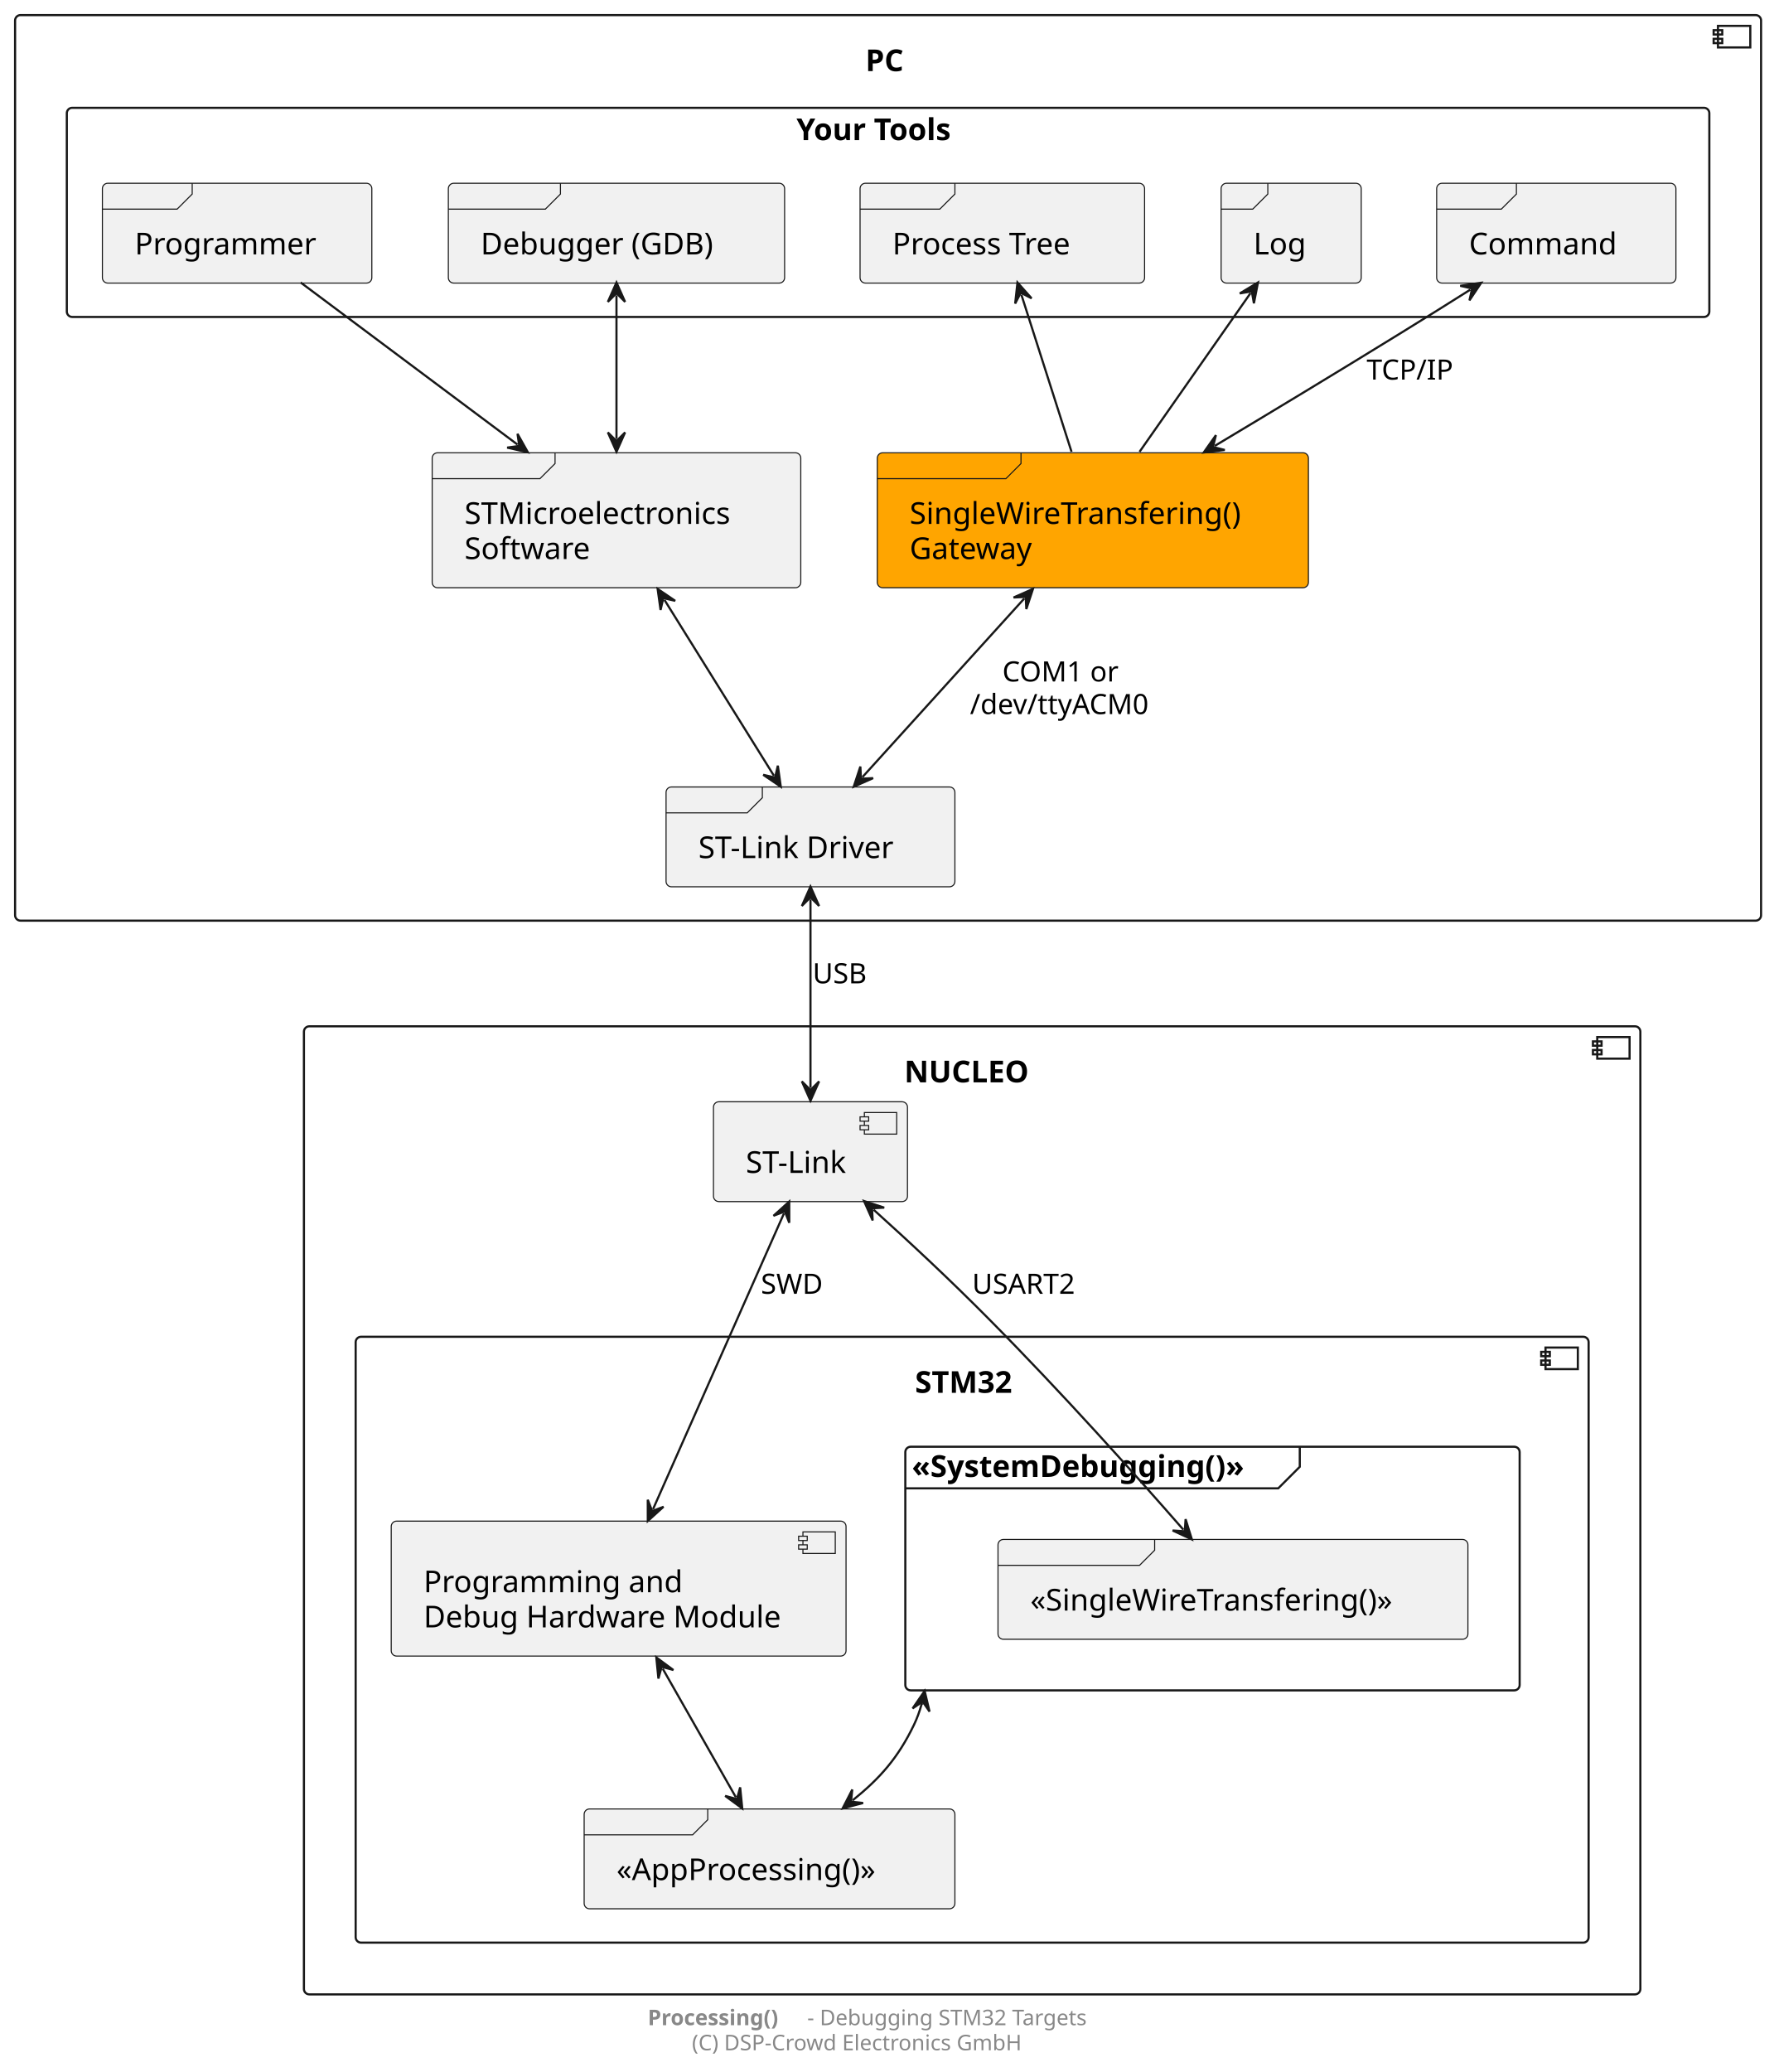
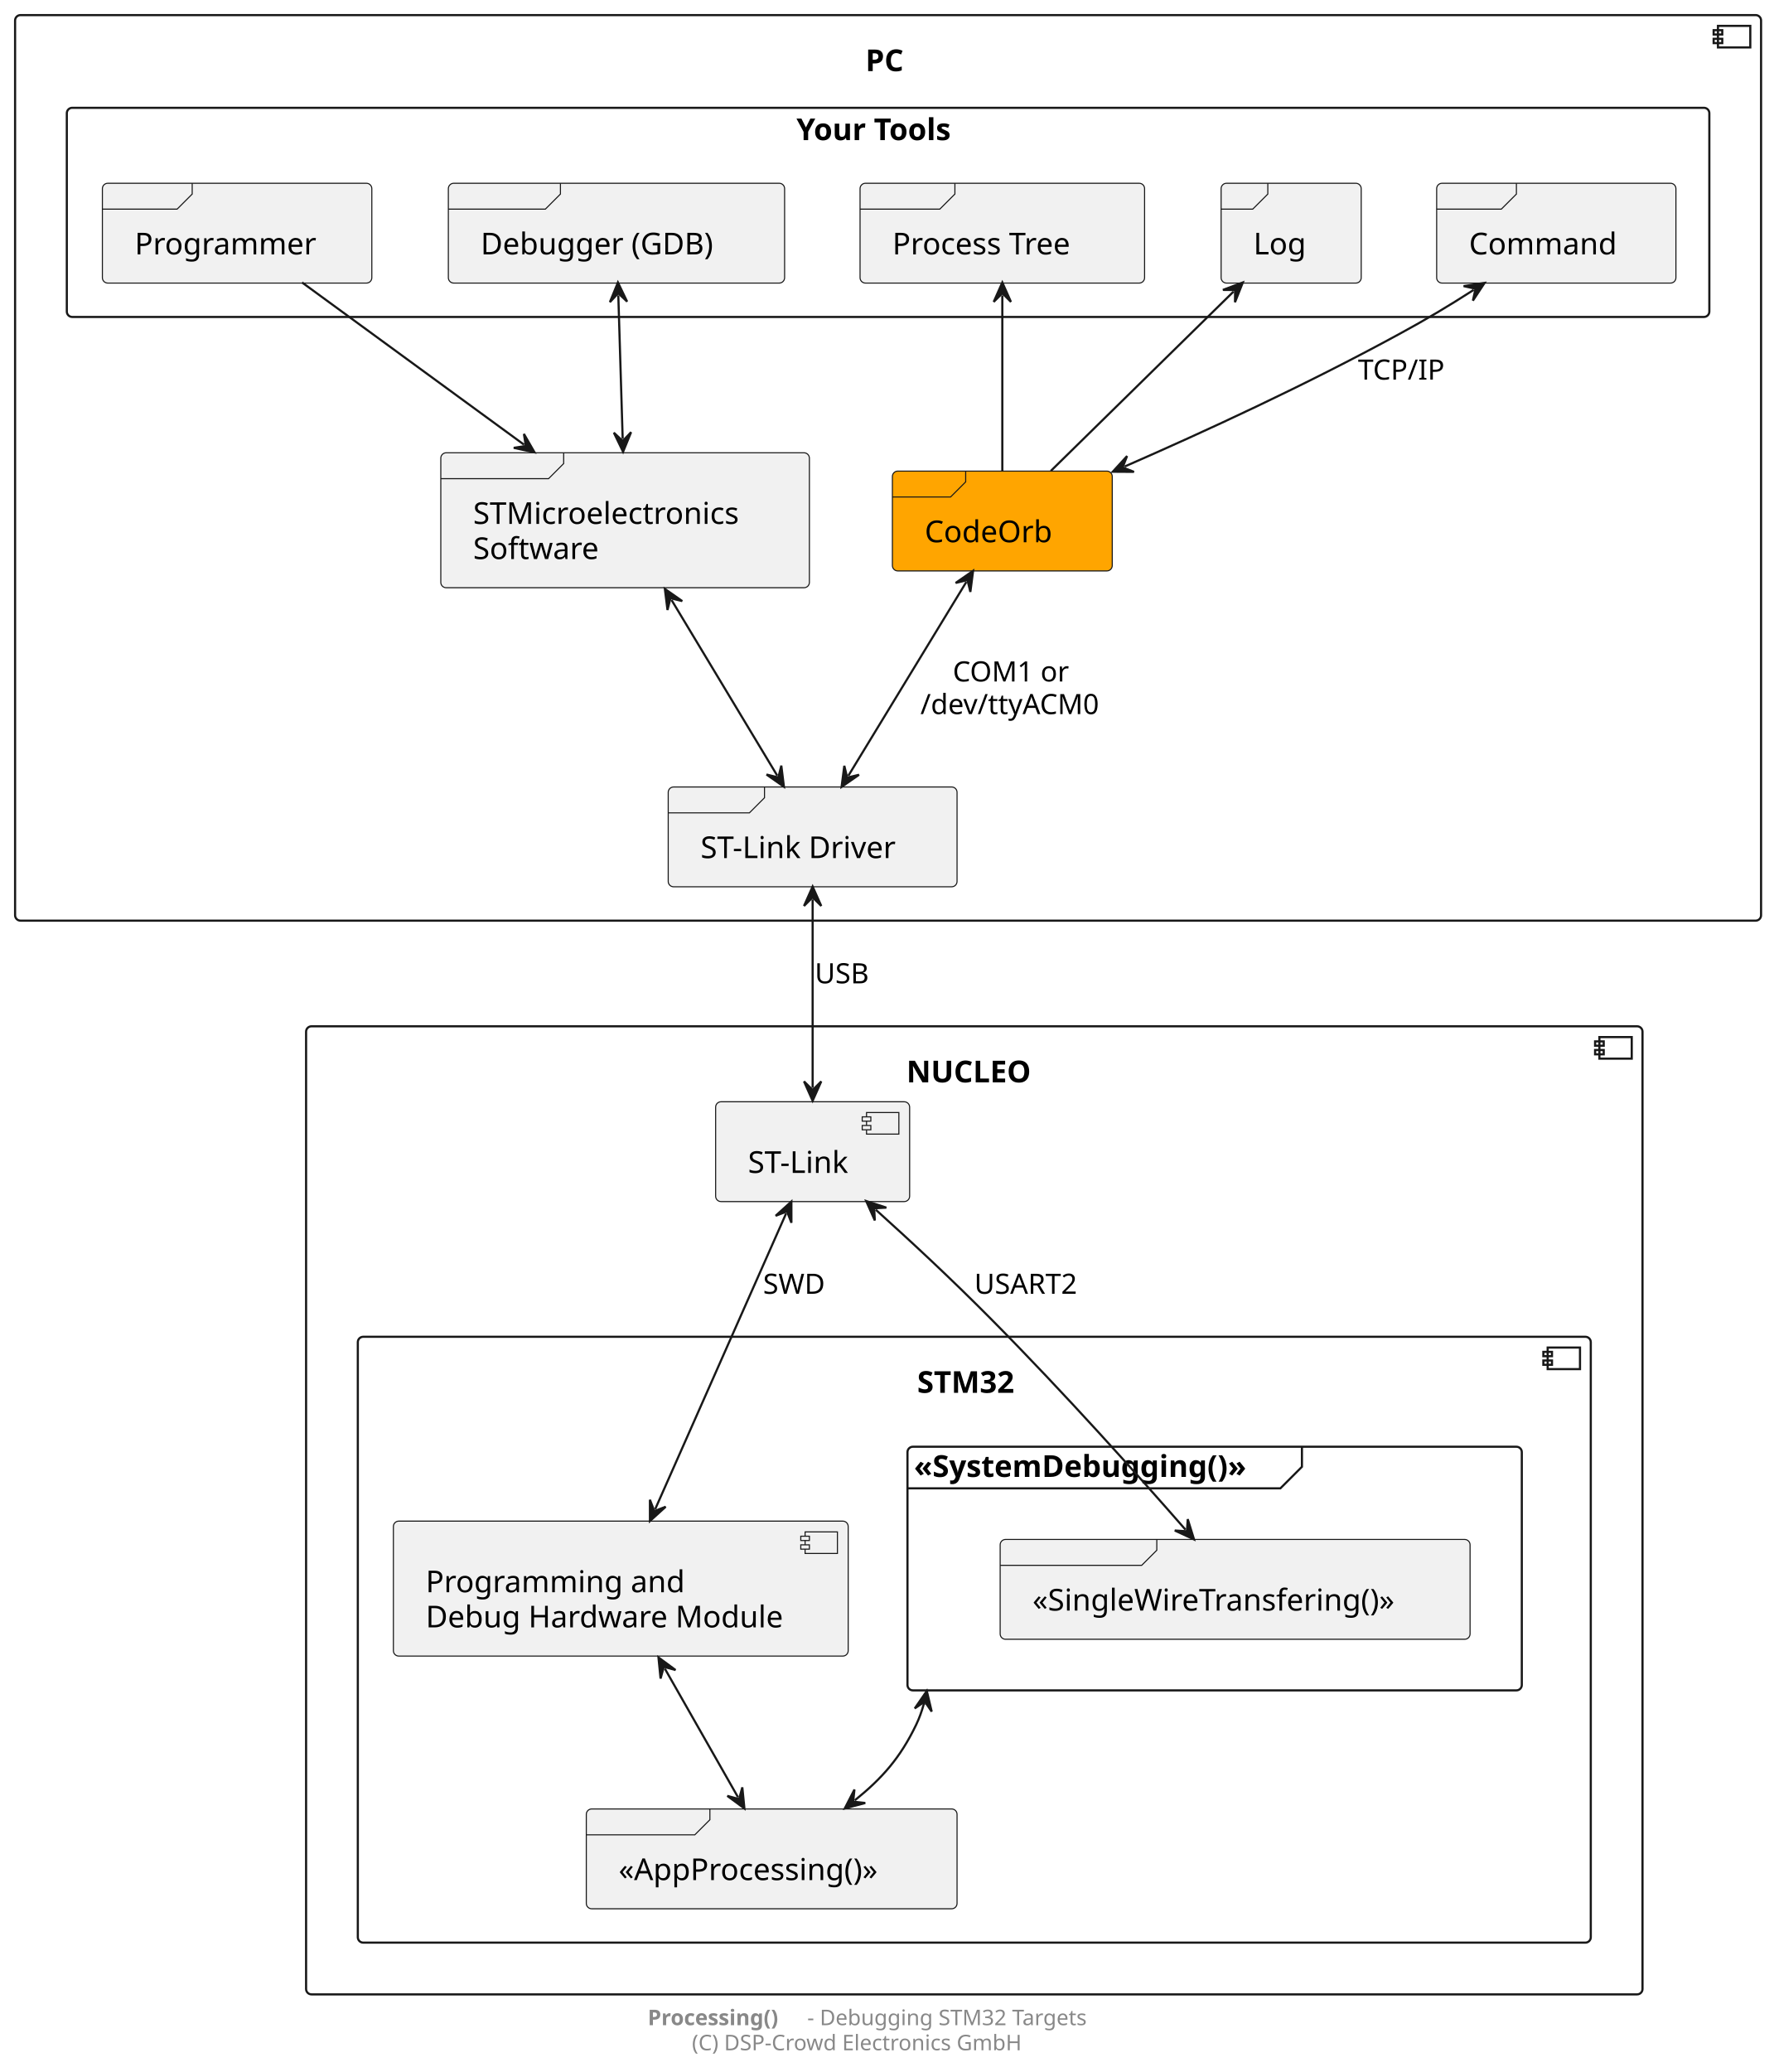
<svg xmlns="http://www.w3.org/2000/svg" contentStyleType="text/css" height="961px" preserveAspectRatio="none" style="width:823px;height:961px;background:#FFFFFF;" version="1.1" viewBox="0 0 823 961" width="823px" zoomAndPan="magnify">
  <defs />
  <g>
    <g id="cluster_pPc">
      <rect fill="none" height="420" rx="2.5" ry="2.5" style="stroke:#181818;stroke-width:1.0;" width="810" x="7" y="7" />
      <rect fill="none" height="10" style="stroke:#181818;stroke-width:1.0;" width="15" x="797" y="12" />
      <rect fill="none" height="2" style="stroke:#181818;stroke-width:1.0;" width="4" x="795" y="14" />
      <rect fill="none" height="2" style="stroke:#181818;stroke-width:1.0;" width="4" x="795" y="18" />
      <text fill="#000000" font-family="sans-serif" font-size="14" font-weight="bold" lengthAdjust="spacing" textLength="21" x="401.5" y="32.995">PC</text>
    </g>
    <g id="cluster_pTools">
      <rect fill="none" height="97" rx="2.5" ry="2.5" style="stroke:#181818;stroke-width:1.0;" width="762" x="31" y="50" />
      <text fill="#000000" font-family="sans-serif" font-size="14" font-weight="bold" lengthAdjust="spacing" textLength="85" x="369.5" y="64.995">Your Tools</text>
    </g>
    <g id="cluster_pNuc">
-       <rect fill="none" height="449" rx="2.5" ry="2.5" style="stroke:#181818;stroke-width:1.0;" width="620" x="141" y="476" />
-       <rect fill="none" height="10" style="stroke:#181818;stroke-width:1.0;" width="15" x="741" y="481" />
-       <rect fill="none" height="2" style="stroke:#181818;stroke-width:1.0;" width="4" x="739" y="483" />
-       <rect fill="none" height="2" style="stroke:#181818;stroke-width:1.0;" width="4" x="739" y="487" />
-       <text fill="#000000" font-family="sans-serif" font-size="14" font-weight="bold" lengthAdjust="spacing" textLength="63" x="419.5" y="501.995">NUCLEO</text>
+       <rect fill="none" height="449" rx="2.5" ry="2.5" style="stroke:#181818;stroke-width:1.0;" width="620" x="142" y="476" />
+       <rect fill="none" height="10" style="stroke:#181818;stroke-width:1.0;" width="15" x="742" y="481" />
+       <rect fill="none" height="2" style="stroke:#181818;stroke-width:1.0;" width="4" x="740" y="483" />
+       <rect fill="none" height="2" style="stroke:#181818;stroke-width:1.0;" width="4" x="740" y="487" />
+       <text fill="#000000" font-family="sans-serif" font-size="14" font-weight="bold" lengthAdjust="spacing" textLength="63" x="420.5" y="501.995">NUCLEO</text>
    </g>
    <g id="cluster_STM32">
-       <rect fill="none" height="281" rx="2.5" ry="2.5" style="stroke:#181818;stroke-width:1.0;" width="572" x="165" y="620" />
-       <rect fill="none" height="10" style="stroke:#181818;stroke-width:1.0;" width="15" x="717" y="625" />
-       <rect fill="none" height="2" style="stroke:#181818;stroke-width:1.0;" width="4" x="715" y="627" />
-       <rect fill="none" height="2" style="stroke:#181818;stroke-width:1.0;" width="4" x="715" y="631" />
-       <text fill="#000000" font-family="sans-serif" font-size="14" font-weight="bold" lengthAdjust="spacing" textLength="53" x="424.5" y="645.995">STM32</text>
+       <rect fill="none" height="281" rx="2.5" ry="2.5" style="stroke:#181818;stroke-width:1.0;" width="572" x="166" y="620" />
+       <rect fill="none" height="10" style="stroke:#181818;stroke-width:1.0;" width="15" x="718" y="625" />
+       <rect fill="none" height="2" style="stroke:#181818;stroke-width:1.0;" width="4" x="716" y="627" />
+       <rect fill="none" height="2" style="stroke:#181818;stroke-width:1.0;" width="4" x="716" y="631" />
+       <text fill="#000000" font-family="sans-serif" font-size="14" font-weight="bold" lengthAdjust="spacing" textLength="53" x="425.5" y="645.995">STM32</text>
    </g>
    <g id="cluster_pSysDbg">
-       <rect fill="none" height="113" rx="2.5" ry="2.5" style="stroke:#181818;stroke-width:1.0;" width="285" x="420" y="671" />
-       <path d="M603,671 L603,680.297 L593,690.297 L420,690.297 " fill="none" style="stroke:#181818;stroke-width:1.0;" />
-       <text fill="#000000" font-family="sans-serif" font-size="14" font-weight="bold" lengthAdjust="spacing" textLength="173" x="423" y="684.995">«SystemDebugging()»</text>
+       <rect fill="none" height="113" rx="2.5" ry="2.5" style="stroke:#181818;stroke-width:1.0;" width="285" x="421" y="671" />
+       <path d="M604,671 L604,680.297 L594,690.297 L421,690.297 " fill="none" style="stroke:#181818;stroke-width:1.0;" />
+       <text fill="#000000" font-family="sans-serif" font-size="14" font-weight="bold" lengthAdjust="spacing" textLength="173" x="424" y="684.995">«SystemDebugging()»</text>
    </g>
    <g id="elem_pGw">
-       <rect fill="#FFA500" height="62.594" rx="2.5" ry="2.5" style="stroke:#181818;stroke-width:0.5;" width="200" x="407" y="210" />
-       <path d="M473.667,210 L473.667,215 L466.667,222 L407,222 " fill="none" style="stroke:#181818;stroke-width:0.5;" />
-       <text fill="#000000" font-family="sans-serif" font-size="14" lengthAdjust="spacing" textLength="160" x="422" y="242.995">SingleWireTransfering()</text>
-       <text fill="#000000" font-family="sans-serif" font-size="14" lengthAdjust="spacing" textLength="59" x="422" y="259.292">Gateway</text>
+       <rect fill="#FFA500" height="46.297" rx="2.5" ry="2.5" style="stroke:#181818;stroke-width:0.5;" width="102" x="414" y="218.5" />
+       <path d="M448,218.5 L448,223.5 L441,230.5 L414,230.5 " fill="none" style="stroke:#181818;stroke-width:0.5;" />
+       <text fill="#000000" font-family="sans-serif" font-size="14" lengthAdjust="spacing" textLength="62" x="429" y="251.495">CodeOrb</text>
    </g>
    <g id="elem_pStSw">
-       <rect fill="#F1F1F1" height="62.594" rx="2.5" ry="2.5" style="stroke:#181818;stroke-width:0.5;" width="171" x="200.5" y="210" />
-       <path d="M257.5,210 L257.5,215 L250.5,222 L200.5,222 " fill="none" style="stroke:#181818;stroke-width:0.5;" />
-       <text fill="#000000" font-family="sans-serif" font-size="14" lengthAdjust="spacing" textLength="131" x="215.5" y="242.995">STMicroelectronics</text>
-       <text fill="#000000" font-family="sans-serif" font-size="14" lengthAdjust="spacing" textLength="60" x="215.5" y="259.292">Software</text>
+       <rect fill="#F1F1F1" height="62.594" rx="2.5" ry="2.5" style="stroke:#181818;stroke-width:0.5;" width="171" x="204.5" y="210" />
+       <path d="M261.5,210 L261.5,215 L254.5,222 L204.5,222 " fill="none" style="stroke:#181818;stroke-width:0.5;" />
+       <text fill="#000000" font-family="sans-serif" font-size="14" lengthAdjust="spacing" textLength="131" x="219.5" y="242.995">STMicroelectronics</text>
+       <text fill="#000000" font-family="sans-serif" font-size="14" lengthAdjust="spacing" textLength="60" x="219.5" y="259.292">Software</text>
    </g>
    <g id="elem_pDrv">
-       <rect fill="#F1F1F1" height="46.297" rx="2.5" ry="2.5" style="stroke:#181818;stroke-width:0.5;" width="134" x="309" y="365" />
-       <path d="M353.667,365 L353.667,370 L346.667,377 L309,377 " fill="none" style="stroke:#181818;stroke-width:0.5;" />
-       <text fill="#000000" font-family="sans-serif" font-size="14" lengthAdjust="spacing" textLength="94" x="324" y="397.995">ST-Link Driver</text>
+       <rect fill="#F1F1F1" height="46.297" rx="2.5" ry="2.5" style="stroke:#181818;stroke-width:0.5;" width="134" x="310" y="365" />
+       <path d="M354.667,365 L354.667,370 L347.667,377 L310,377 " fill="none" style="stroke:#181818;stroke-width:0.5;" />
+       <text fill="#000000" font-family="sans-serif" font-size="14" lengthAdjust="spacing" textLength="94" x="325" y="397.995">ST-Link Driver</text>
    </g>
    <g id="elem_pProg">
      <rect fill="#F1F1F1" height="46.297" rx="2.5" ry="2.5" style="stroke:#181818;stroke-width:0.5;" width="125" x="47.5" y="85" />
      <path d="M89.167,85 L89.167,90 L82.167,97 L47.5,97 " fill="none" style="stroke:#181818;stroke-width:0.5;" />
      <text fill="#000000" font-family="sans-serif" font-size="14" lengthAdjust="spacing" textLength="85" x="62.5" y="117.995">Programmer</text>
    </g>
    <g id="elem_pDbg">
      <rect fill="#F1F1F1" height="46.297" rx="2.5" ry="2.5" style="stroke:#181818;stroke-width:0.5;" width="156" x="208" y="85" />
      <path d="M260,85 L260,90 L253,97 L208,97 " fill="none" style="stroke:#181818;stroke-width:0.5;" />
      <text fill="#000000" font-family="sans-serif" font-size="14" lengthAdjust="spacing" textLength="116" x="223" y="117.995">Debugger (GDB)</text>
    </g>
    <g id="elem_pTree">
      <rect fill="#F1F1F1" height="46.297" rx="2.5" ry="2.5" style="stroke:#181818;stroke-width:0.5;" width="132" x="399" y="85" />
      <path d="M443,85 L443,90 L436,97 L399,97 " fill="none" style="stroke:#181818;stroke-width:0.5;" />
      <text fill="#000000" font-family="sans-serif" font-size="14" lengthAdjust="spacing" textLength="92" x="414" y="117.995">Process Tree</text>
    </g>
    <g id="elem_pLog">
      <rect fill="#F1F1F1" height="46.297" rx="2.5" ry="2.5" style="stroke:#181818;stroke-width:0.5;" width="65" x="566.5" y="85" />
      <path d="M588.167,85 L588.167,90 L581.167,97 L566.5,97 " fill="none" style="stroke:#181818;stroke-width:0.5;" />
      <text fill="#000000" font-family="sans-serif" font-size="14" lengthAdjust="spacing" textLength="25" x="581.5" y="117.995">Log</text>
    </g>
    <g id="elem_pCmd">
      <rect fill="#F1F1F1" height="46.297" rx="2.5" ry="2.5" style="stroke:#181818;stroke-width:0.5;" width="111" x="666.5" y="85" />
      <path d="M703.5,85 L703.5,90 L696.5,97 L666.5,97 " fill="none" style="stroke:#181818;stroke-width:0.5;" />
      <text fill="#000000" font-family="sans-serif" font-size="14" lengthAdjust="spacing" textLength="71" x="681.5" y="117.995">Command</text>
    </g>
    <g id="elem_pStLink">
-       <rect fill="#F1F1F1" height="46.297" rx="2.5" ry="2.5" style="stroke:#181818;stroke-width:0.5;" width="90" x="331" y="511" />
-       <rect fill="#F1F1F1" height="10" style="stroke:#181818;stroke-width:0.5;" width="15" x="401" y="516" />
-       <rect fill="#F1F1F1" height="2" style="stroke:#181818;stroke-width:0.5;" width="4" x="399" y="518" />
-       <rect fill="#F1F1F1" height="2" style="stroke:#181818;stroke-width:0.5;" width="4" x="399" y="522" />
-       <text fill="#000000" font-family="sans-serif" font-size="14" lengthAdjust="spacing" textLength="50" x="346" y="543.995">ST-Link</text>
+       <rect fill="#F1F1F1" height="46.297" rx="2.5" ry="2.5" style="stroke:#181818;stroke-width:0.5;" width="90" x="332" y="511" />
+       <rect fill="#F1F1F1" height="10" style="stroke:#181818;stroke-width:0.5;" width="15" x="402" y="516" />
+       <rect fill="#F1F1F1" height="2" style="stroke:#181818;stroke-width:0.5;" width="4" x="400" y="518" />
+       <rect fill="#F1F1F1" height="2" style="stroke:#181818;stroke-width:0.5;" width="4" x="400" y="522" />
+       <text fill="#000000" font-family="sans-serif" font-size="14" lengthAdjust="spacing" textLength="50" x="347" y="543.995">ST-Link</text>
    </g>
    <g id="elem_pHwDbg">
-       <rect fill="#F1F1F1" height="62.594" rx="2.5" ry="2.5" style="stroke:#181818;stroke-width:0.5;" width="211" x="181.5" y="705.5" />
-       <rect fill="#F1F1F1" height="10" style="stroke:#181818;stroke-width:0.5;" width="15" x="372.5" y="710.5" />
-       <rect fill="#F1F1F1" height="2" style="stroke:#181818;stroke-width:0.5;" width="4" x="370.5" y="712.5" />
-       <rect fill="#F1F1F1" height="2" style="stroke:#181818;stroke-width:0.5;" width="4" x="370.5" y="716.5" />
-       <text fill="#000000" font-family="sans-serif" font-size="14" lengthAdjust="spacing" textLength="122" x="196.5" y="738.495">Programming and</text>
-       <text fill="#000000" font-family="sans-serif" font-size="14" lengthAdjust="spacing" textLength="171" x="196.5" y="754.792">Debug Hardware Module</text>
+       <rect fill="#F1F1F1" height="62.594" rx="2.5" ry="2.5" style="stroke:#181818;stroke-width:0.5;" width="211" x="182.5" y="705.5" />
+       <rect fill="#F1F1F1" height="10" style="stroke:#181818;stroke-width:0.5;" width="15" x="373.5" y="710.5" />
+       <rect fill="#F1F1F1" height="2" style="stroke:#181818;stroke-width:0.5;" width="4" x="371.5" y="712.5" />
+       <rect fill="#F1F1F1" height="2" style="stroke:#181818;stroke-width:0.5;" width="4" x="371.5" y="716.5" />
+       <text fill="#000000" font-family="sans-serif" font-size="14" lengthAdjust="spacing" textLength="122" x="197.5" y="738.495">Programming and</text>
+       <text fill="#000000" font-family="sans-serif" font-size="14" lengthAdjust="spacing" textLength="171" x="197.5" y="754.792">Debug Hardware Module</text>
    </g>
    <g id="elem_pApp">
-       <rect fill="#F1F1F1" height="46.297" rx="2.5" ry="2.5" style="stroke:#181818;stroke-width:0.5;" width="172" x="271" y="839" />
-       <path d="M328.333,839 L328.333,844 L321.333,851 L271,851 " fill="none" style="stroke:#181818;stroke-width:0.5;" />
-       <text fill="#000000" font-family="sans-serif" font-size="14" lengthAdjust="spacing" textLength="132" x="286" y="871.995">«AppProcessing()»</text>
+       <rect fill="#F1F1F1" height="46.297" rx="2.5" ry="2.5" style="stroke:#181818;stroke-width:0.5;" width="172" x="272" y="839" />
+       <path d="M329.333,839 L329.333,844 L322.333,851 L272,851 " fill="none" style="stroke:#181818;stroke-width:0.5;" />
+       <text fill="#000000" font-family="sans-serif" font-size="14" lengthAdjust="spacing" textLength="132" x="287" y="871.995">«AppProcessing()»</text>
    </g>
    <g id="elem_pSwt">
-       <rect fill="#F1F1F1" height="46.297" rx="2.5" ry="2.5" style="stroke:#181818;stroke-width:0.5;" width="218" x="463" y="714" />
-       <path d="M535.667,714 L535.667,719 L528.667,726 L463,726 " fill="none" style="stroke:#181818;stroke-width:0.5;" />
-       <text fill="#000000" font-family="sans-serif" font-size="14" lengthAdjust="spacing" textLength="178" x="478" y="746.995">«SingleWireTransfering()»</text>
+       <rect fill="#F1F1F1" height="46.297" rx="2.5" ry="2.5" style="stroke:#181818;stroke-width:0.5;" width="218" x="464" y="714" />
+       <path d="M536.667,714 L536.667,719 L529.667,726 L464,726 " fill="none" style="stroke:#181818;stroke-width:0.5;" />
+       <text fill="#000000" font-family="sans-serif" font-size="14" lengthAdjust="spacing" textLength="178" x="479" y="746.995">«SingleWireTransfering()»</text>
    </g>
    <g id="link_pProg_pStSw">
-       <path d="M139.46,131.01 C168.33,152.58 207.774,182.049 240.094,206.199 " fill="none" id="pProg-to-pStSw" style="stroke:#181818;stroke-width:1.0;" />
-       <polygon fill="#181818" points="244.9,209.79,240.085,201.199,240.895,206.797,235.296,207.607,244.9,209.79" style="stroke:#181818;stroke-width:1.0;" />
+       <path d="M140.13,131.01 C169.65,152.58 210.065,182.101 243.125,206.251 " fill="none" id="pProg-to-pStSw" style="stroke:#181818;stroke-width:1.0;" />
+       <polygon fill="#181818" points="247.97,209.79,243.062,201.251,243.933,206.841,238.343,207.711,247.97,209.79" style="stroke:#181818;stroke-width:1.0;" />
    </g>
    <g id="link_pDbg_pStSw">
-       <path d="M286,137.01 C286,158.51 286,179.42 286,203.55 " fill="none" id="pDbg-pStSw" style="stroke:#181818;stroke-width:1.0;" />
-       <polygon fill="#181818" points="286,131.01,282,140.01,286,136.01,290,140.01,286,131.01" style="stroke:#181818;stroke-width:1.0;" />
-       <polygon fill="#181818" points="286,209.55,290,200.55,286,204.55,282,200.55,286,209.55" style="stroke:#181818;stroke-width:1.0;" />
+       <path d="M286.851,137.007 C287.501,158.507 288.136,179.423 288.876,203.553 " fill="none" id="pDbg-pStSw" style="stroke:#181818;stroke-width:1.0;" />
+       <polygon fill="#181818" points="286.67,131.01,282.944,140.127,286.821,136.008,290.94,139.885,286.67,131.01" style="stroke:#181818;stroke-width:1.0;" />
+       <polygon fill="#181818" points="289.06,209.55,292.782,200.432,288.907,204.552,284.786,200.677,289.06,209.55" style="stroke:#181818;stroke-width:1.0;" />
    </g>
    <g id="link_pTree_pGw">
-       <path d="M473.856,136.725 C480.726,158.225 489.41,185.42 497.11,209.55 " fill="none" id="pTree-backto-pGw" style="stroke:#181818;stroke-width:1.0;" />
-       <polygon fill="#181818" points="472.03,131.01,470.959,140.8,473.552,135.773,478.58,138.365,472.03,131.01" style="stroke:#181818;stroke-width:1.0;" />
+       <path d="M465,137.01 C465,161.28 465,194.12 465,218.42 " fill="none" id="pTree-backto-pGw" style="stroke:#181818;stroke-width:1.0;" />
+       <polygon fill="#181818" points="465,131.01,461,140.01,465,136.01,469,140.01,465,131.01" style="stroke:#181818;stroke-width:1.0;" />
    </g>
    <g id="link_pLog_pGw">
-       <path d="M580.161,135.927 C565.121,157.427 545.54,185.42 528.66,209.55 " fill="none" id="pLog-backto-pGw" style="stroke:#181818;stroke-width:1.0;" />
-       <polygon fill="#181818" points="583.6,131.01,575.163,136.092,580.734,135.107,581.719,140.678,583.6,131.01" style="stroke:#181818;stroke-width:1.0;" />
+       <path d="M572.288,135.213 C547.558,159.483 512.27,194.12 487.5,218.42 " fill="none" id="pLog-backto-pGw" style="stroke:#181818;stroke-width:1.0;" />
+       <polygon fill="#181818" points="576.57,131.01,567.345,134.459,573.001,134.512,572.948,140.169,576.57,131.01" style="stroke:#181818;stroke-width:1.0;" />
    </g>
    <g id="link_pCmd_pGw">
-       <path d="M682.116,134.342 C670.056,141.952 661.5,147.3 649,155 C619.11,173.41 590.609,190.619 563.569,206.799 " fill="none" id="pCmd-pGw" style="stroke:#181818;stroke-width:1.0;" />
-       <polygon fill="#181818" points="687.19,131.14,677.444,132.56,682.962,133.808,681.713,139.326,687.19,131.14" style="stroke:#181818;stroke-width:1.0;" />
-       <polygon fill="#181818" points="558.42,209.88,568.197,208.691,562.711,207.313,564.089,201.826,558.42,209.88" style="stroke:#181818;stroke-width:1.0;" />
-       <text fill="#000000" font-family="sans-serif" font-size="13" lengthAdjust="spacing" textLength="39" x="634" y="176.067">TCP/IP</text>
+       <path d="M683.687,134.446 C671.397,142.316 662.29,147.76 649,155 C605.23,178.84 559.128,200.037 521.728,216.387 " fill="none" id="pCmd-pGw" style="stroke:#181818;stroke-width:1.0;" />
+       <polygon fill="#181818" points="688.74,131.21,679.004,132.695,684.529,133.906,683.318,139.432,688.74,131.21" style="stroke:#181818;stroke-width:1.0;" />
+       <polygon fill="#181818" points="516.23,218.79,526.079,218.85,520.811,216.787,522.874,211.52,516.23,218.79" style="stroke:#181818;stroke-width:1.0;" />
+       <text fill="#000000" font-family="sans-serif" font-size="13" lengthAdjust="spacing" textLength="39" x="630" y="176.067">TCP/IP</text>
    </g>
    <g id="link_pStSw_pDrv">
-       <path d="M308.262,278.233 C325.392,305.743 343.778,335.267 359.048,359.787 " fill="none" id="pStSw-pDrv" style="stroke:#181818;stroke-width:1.0;" />
-       <polygon fill="#181818" points="305.09,273.14,306.452,282.894,307.733,277.384,313.243,278.666,305.09,273.14" style="stroke:#181818;stroke-width:1.0;" />
-       <polygon fill="#181818" points="362.22,364.88,360.858,355.126,359.577,360.636,354.067,359.355,362.22,364.88" style="stroke:#181818;stroke-width:1.0;" />
+       <path d="M311.544,278.281 C328.104,305.791 345.826,335.219 360.586,359.74 " fill="none" id="pStSw-pDrv" style="stroke:#181818;stroke-width:1.0;" />
+       <polygon fill="#181818" points="308.45,273.14,309.665,282.914,311.029,277.424,316.519,278.788,308.45,273.14" style="stroke:#181818;stroke-width:1.0;" />
+       <polygon fill="#181818" points="363.68,364.88,362.466,355.106,361.101,360.596,355.611,359.232,363.68,364.88" style="stroke:#181818;stroke-width:1.0;" />
    </g>
    <g id="link_pGw_pDrv">
-       <path d="M475.19,277.585 C450.25,305.095 422.32,335.915 400.09,360.435 " fill="none" id="pGw-pDrv" style="stroke:#181818;stroke-width:1.0;" />
-       <polygon fill="#181818" points="479.22,273.14,470.212,277.121,475.862,276.844,476.139,282.494,479.22,273.14" style="stroke:#181818;stroke-width:1.0;" />
-       <polygon fill="#181818" points="396.06,364.88,405.068,360.899,399.418,361.176,399.142,355.526,396.06,364.88" style="stroke:#181818;stroke-width:1.0;" />
-       <text fill="#000000" font-family="sans-serif" font-size="13" lengthAdjust="spacing" textLength="55" x="465" y="316.067">COM1 or</text>
-       <text fill="#000000" font-family="sans-serif" font-size="13" lengthAdjust="spacing" textLength="85" x="450" y="331.2">/dev/ttyACM0</text>
+       <path d="M448.32,269.885 C431.74,297.115 410.07,332.685 393.55,359.825 " fill="none" id="pGw-pDrv" style="stroke:#181818;stroke-width:1.0;" />
+       <polygon fill="#181818" points="451.44,264.76,443.343,270.367,448.84,269.031,450.176,274.527,451.44,264.76" style="stroke:#181818;stroke-width:1.0;" />
+       <polygon fill="#181818" points="390.43,364.95,398.526,359.342,393.03,360.679,391.693,355.182,390.43,364.95" style="stroke:#181818;stroke-width:1.0;" />
+       <text fill="#000000" font-family="sans-serif" font-size="13" lengthAdjust="spacing" textLength="55" x="442" y="316.067">COM1 or</text>
+       <text fill="#000000" font-family="sans-serif" font-size="13" lengthAdjust="spacing" textLength="85" x="427" y="331.2">/dev/ttyACM0</text>
    </g>
    <g id="link_pHwDbg_pApp">
-       <path d="M307.448,773.935 C319.838,795.705 330.243,813.985 341.383,833.565 " fill="none" id="pHwDbg-pApp" style="stroke:#181818;stroke-width:1.0;" />
-       <polygon fill="#181818" points="304.48,768.72,305.455,778.52,306.953,773.066,312.408,774.563,304.48,768.72" style="stroke:#181818;stroke-width:1.0;" />
-       <polygon fill="#181818" points="344.35,838.78,343.376,828.979,341.877,834.434,336.423,832.936,344.35,838.78" style="stroke:#181818;stroke-width:1.0;" />
+       <path d="M308.448,773.935 C320.838,795.705 331.243,813.985 342.383,833.565 " fill="none" id="pHwDbg-pApp" style="stroke:#181818;stroke-width:1.0;" />
+       <polygon fill="#181818" points="305.48,768.72,306.455,778.52,307.953,773.066,313.408,774.563,305.48,768.72" style="stroke:#181818;stroke-width:1.0;" />
+       <polygon fill="#181818" points="345.35,838.78,344.376,828.979,342.877,834.434,337.423,832.936,345.35,838.78" style="stroke:#181818;stroke-width:1.0;" />
    </g>
    <g id="link_pSysDbg_pApp">
-       <path d="M427.86,790.162 C427.518,791.839 427.979,788.866 427.522,790.509 C426.608,793.793 425.45,796.986 424,800 C416.64,815.31 408.232,824.796 395.572,834.996 " fill="none" id="pSysDbg-pApp" style="stroke:#181818;stroke-width:1.0;" />
-       <polygon fill="#181818" points="428.964,784.264,423.376,792.374,428.044,789.179,431.239,793.847,428.964,784.264" style="stroke:#181818;stroke-width:1.0;" />
-       <polygon fill="#181818" points="390.9,838.76,400.418,836.228,394.793,835.623,395.399,829.999,390.9,838.76" style="stroke:#181818;stroke-width:1.0;" />
+       <path d="M428.86,790.162 C428.518,791.839 428.979,788.866 428.522,790.509 C427.608,793.793 426.45,796.986 425,800 C417.64,815.31 409.232,824.796 396.572,834.996 " fill="none" id="pSysDbg-pApp" style="stroke:#181818;stroke-width:1.0;" />
+       <polygon fill="#181818" points="429.964,784.264,424.376,792.374,429.044,789.179,432.239,793.847,429.964,784.264" style="stroke:#181818;stroke-width:1.0;" />
+       <polygon fill="#181818" points="391.9,838.76,401.418,836.228,395.793,835.623,396.399,829.999,391.9,838.76" style="stroke:#181818;stroke-width:1.0;" />
    </g>
    <g id="link_pStLink_pHwDbg">
-       <path d="M363.71,562.766 C347.73,598.846 321.03,659.154 302.96,699.954 " fill="none" id="pStLink-pHwDbg" style="stroke:#181818;stroke-width:1.0;" />
-       <polygon fill="#181818" points="366.14,557.28,358.838,563.889,364.115,561.852,366.153,567.129,366.14,557.28" style="stroke:#181818;stroke-width:1.0;" />
-       <polygon fill="#181818" points="300.53,705.44,307.832,698.831,302.555,700.868,300.517,695.591,300.53,705.44" style="stroke:#181818;stroke-width:1.0;" />
-       <text fill="#000000" font-family="sans-serif" font-size="13" lengthAdjust="spacing" textLength="30" x="353" y="600.067">SWD</text>
+       <path d="M364.71,562.766 C348.73,598.846 322.03,659.154 303.96,699.954 " fill="none" id="pStLink-pHwDbg" style="stroke:#181818;stroke-width:1.0;" />
+       <polygon fill="#181818" points="367.14,557.28,359.838,563.889,365.115,561.852,367.153,567.129,367.14,557.28" style="stroke:#181818;stroke-width:1.0;" />
+       <polygon fill="#181818" points="301.53,705.44,308.832,698.831,303.555,700.868,301.517,695.591,301.53,705.44" style="stroke:#181818;stroke-width:1.0;" />
+       <text fill="#000000" font-family="sans-serif" font-size="13" lengthAdjust="spacing" textLength="30" x="354" y="600.067">SWD</text>
    </g>
    <g id="link_pStLink_pSwt">
-       <path d="M405.296,561.068 C422.066,576.188 440.04,592.87 459,612 C493.24,646.55 526.95,684.274 548.99,709.474 " fill="none" id="pStLink-pSwt" style="stroke:#181818;stroke-width:1.0;" />
-       <polygon fill="#181818" points="400.84,557.05,404.846,566.047,404.553,560.398,410.203,560.106,400.84,557.05" style="stroke:#181818;stroke-width:1.0;" />
-       <polygon fill="#181818" points="552.94,713.99,550.026,704.582,549.648,710.226,544.004,709.849,552.94,713.99" style="stroke:#181818;stroke-width:1.0;" />
-       <text fill="#000000" font-family="sans-serif" font-size="13" lengthAdjust="spacing" textLength="51" x="451" y="600.067">USART2</text>
+       <path d="M406.296,561.068 C423.066,576.188 441.04,592.87 460,612 C494.24,646.55 527.95,684.274 549.99,709.474 " fill="none" id="pStLink-pSwt" style="stroke:#181818;stroke-width:1.0;" />
+       <polygon fill="#181818" points="401.84,557.05,405.846,566.047,405.553,560.398,411.203,560.106,401.84,557.05" style="stroke:#181818;stroke-width:1.0;" />
+       <polygon fill="#181818" points="553.94,713.99,551.026,704.582,550.648,710.226,545.004,709.849,553.94,713.99" style="stroke:#181818;stroke-width:1.0;" />
+       <text fill="#000000" font-family="sans-serif" font-size="13" lengthAdjust="spacing" textLength="51" x="452" y="600.067">USART2</text>
    </g>
    <g id="link_pDrv_pStLink">
-       <path d="M376,417.18 C376,444.17 376,477.45 376,504.55 " fill="none" id="pDrv-pStLink" style="stroke:#181818;stroke-width:1.0;" />
-       <polygon fill="#181818" points="376,411.18,372,420.18,376,416.18,380,420.18,376,411.18" style="stroke:#181818;stroke-width:1.0;" />
-       <polygon fill="#181818" points="376,510.55,380,501.55,376,505.55,372,501.55,376,510.55" style="stroke:#181818;stroke-width:1.0;" />
-       <text fill="#000000" font-family="sans-serif" font-size="13" lengthAdjust="spacing" textLength="28" x="377" y="456.067">USB</text>
+       <path d="M377,417.18 C377,444.17 377,477.45 377,504.55 " fill="none" id="pDrv-pStLink" style="stroke:#181818;stroke-width:1.0;" />
+       <polygon fill="#181818" points="377,411.18,373,420.18,377,416.18,381,420.18,377,411.18" style="stroke:#181818;stroke-width:1.0;" />
+       <polygon fill="#181818" points="377,510.55,381,501.55,377,505.55,373,501.55,377,510.55" style="stroke:#181818;stroke-width:1.0;" />
+       <text fill="#000000" font-family="sans-serif" font-size="13" lengthAdjust="spacing" textLength="28" x="378" y="456.067">USB</text>
    </g>
    <text fill="#888888" font-family="sans-serif" font-size="10" font-weight="bold" lengthAdjust="spacing" textLength="71" x="300.5" y="939.282">Processing()</text>
    <text fill="#888888" font-family="sans-serif" font-size="10" lengthAdjust="spacing" textLength="134" x="374.5" y="939.282">- Debugging STM32 Targets</text>
    <text fill="#888888" font-family="sans-serif" font-size="10" lengthAdjust="spacing" textLength="167" x="321" y="950.923">(C) DSP-Crowd Electronics GmbH</text>
  </g>
</svg>
